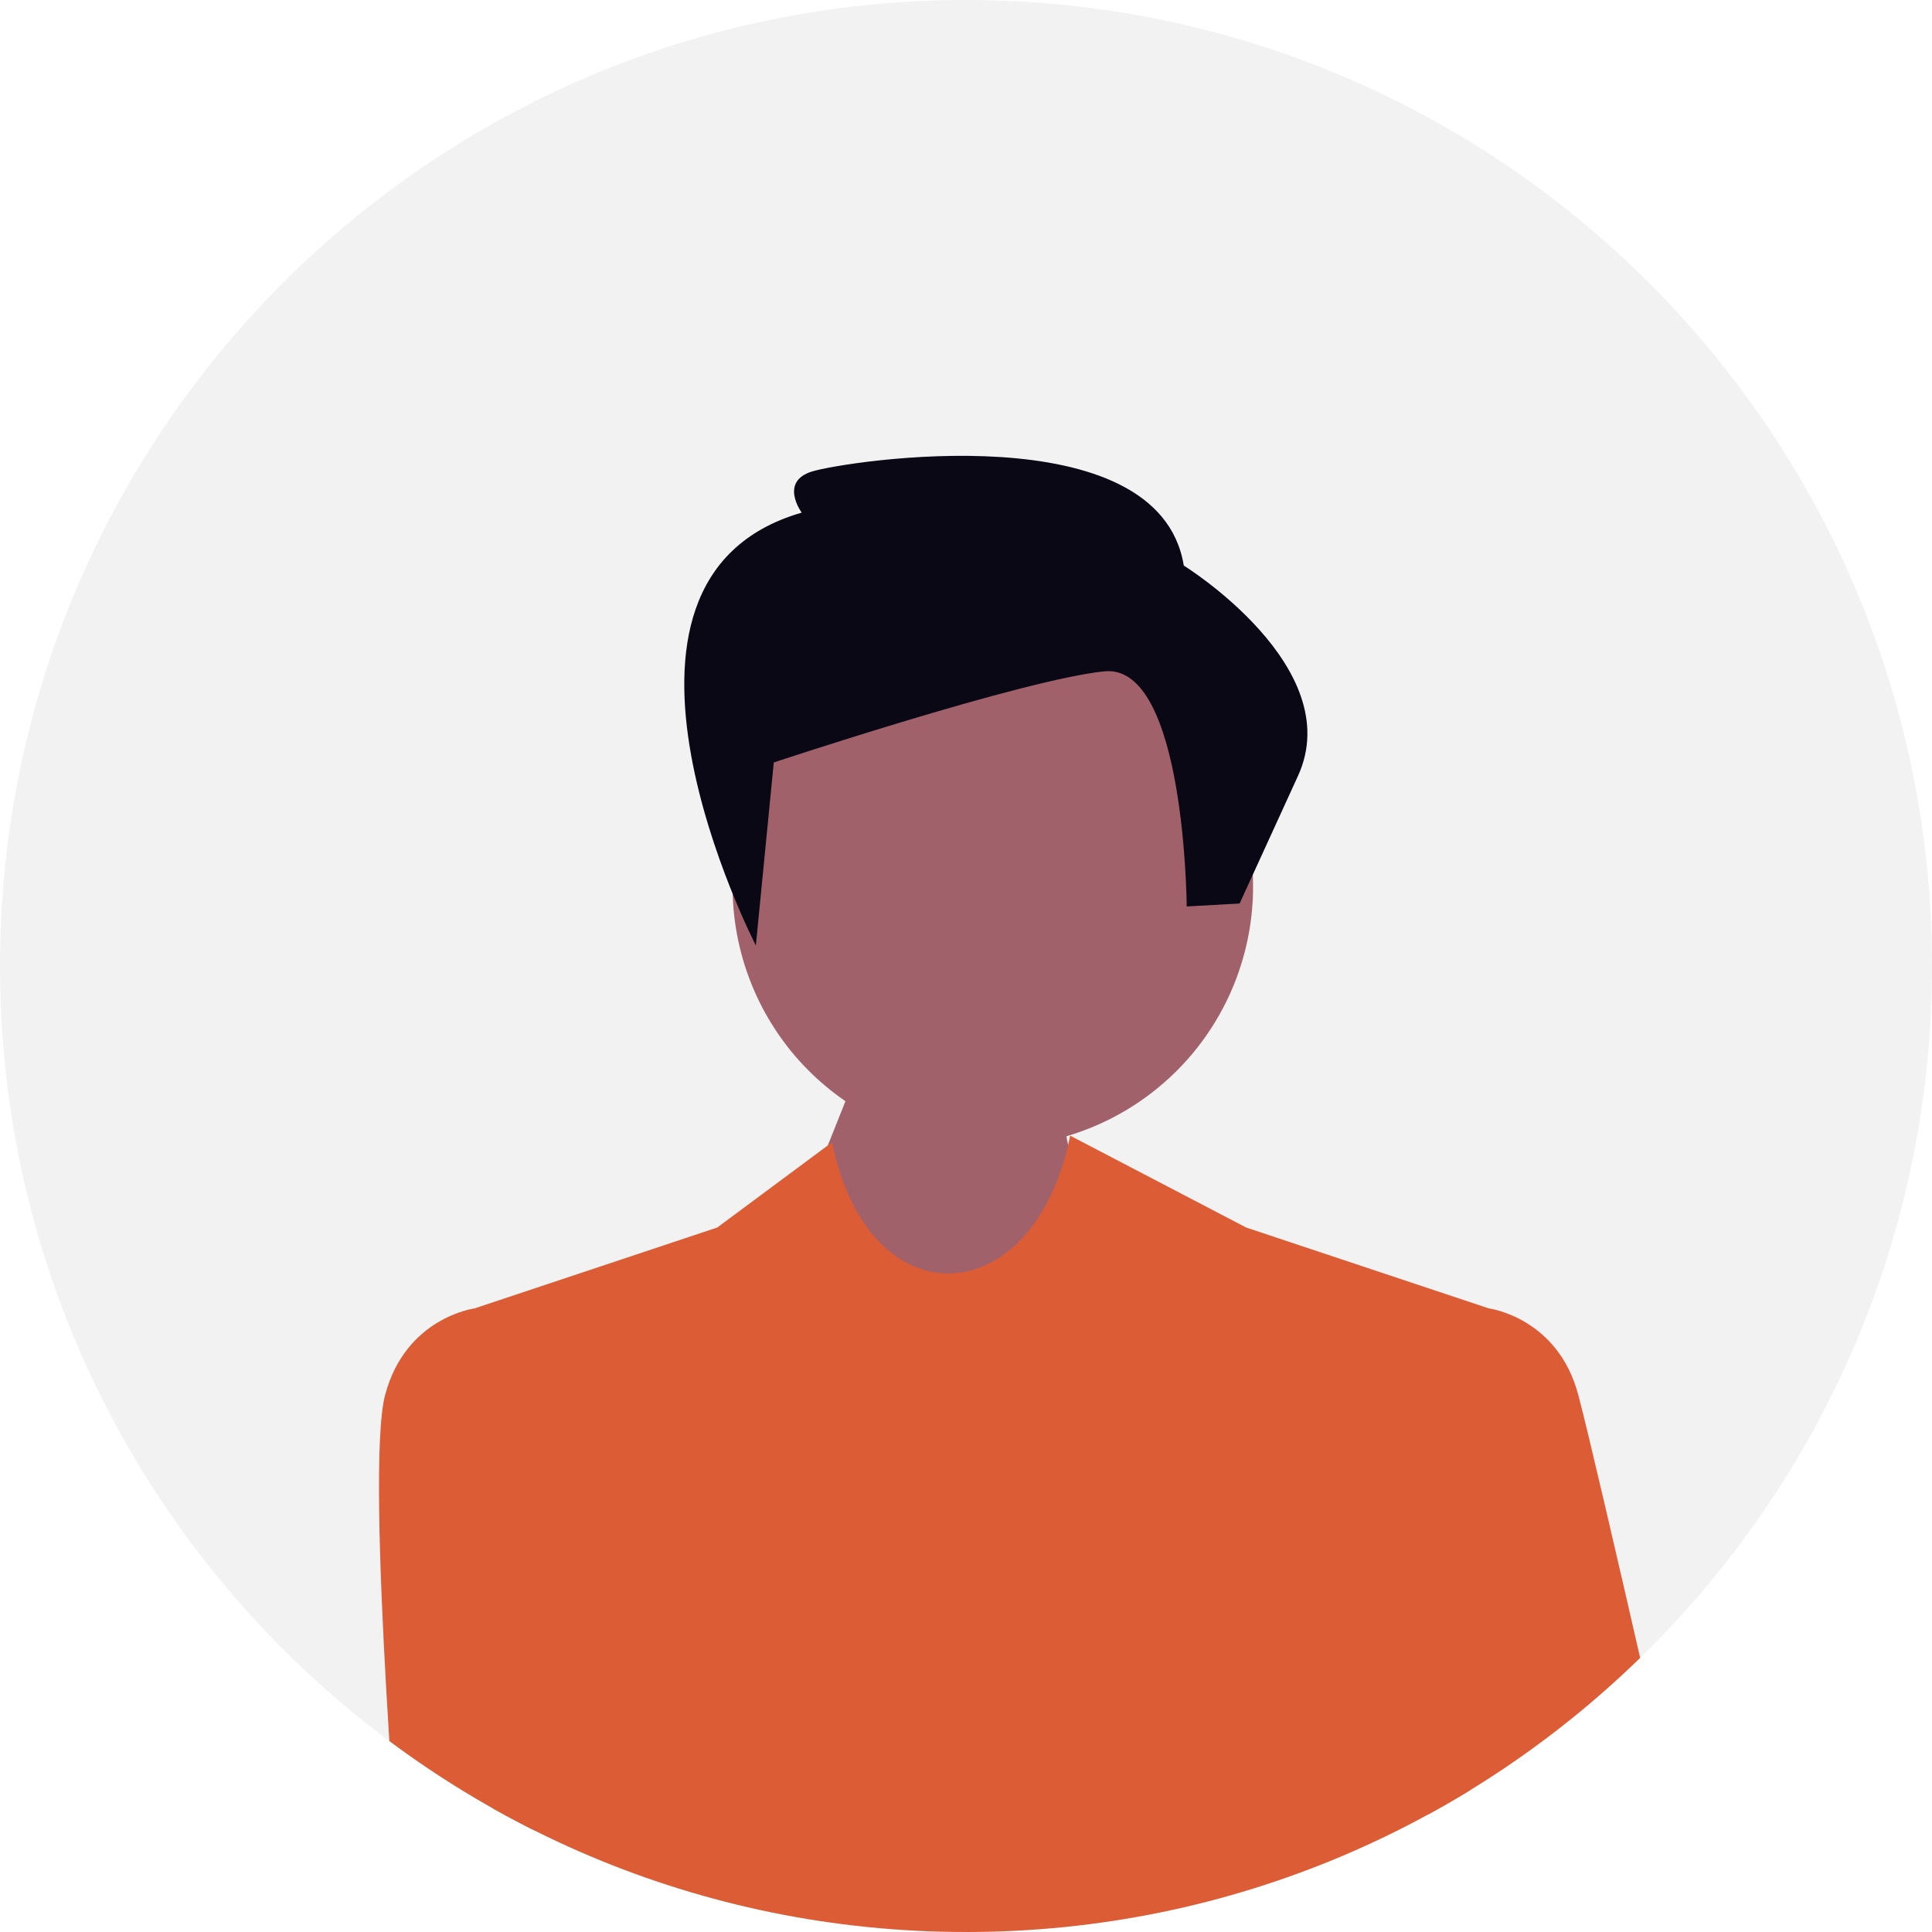
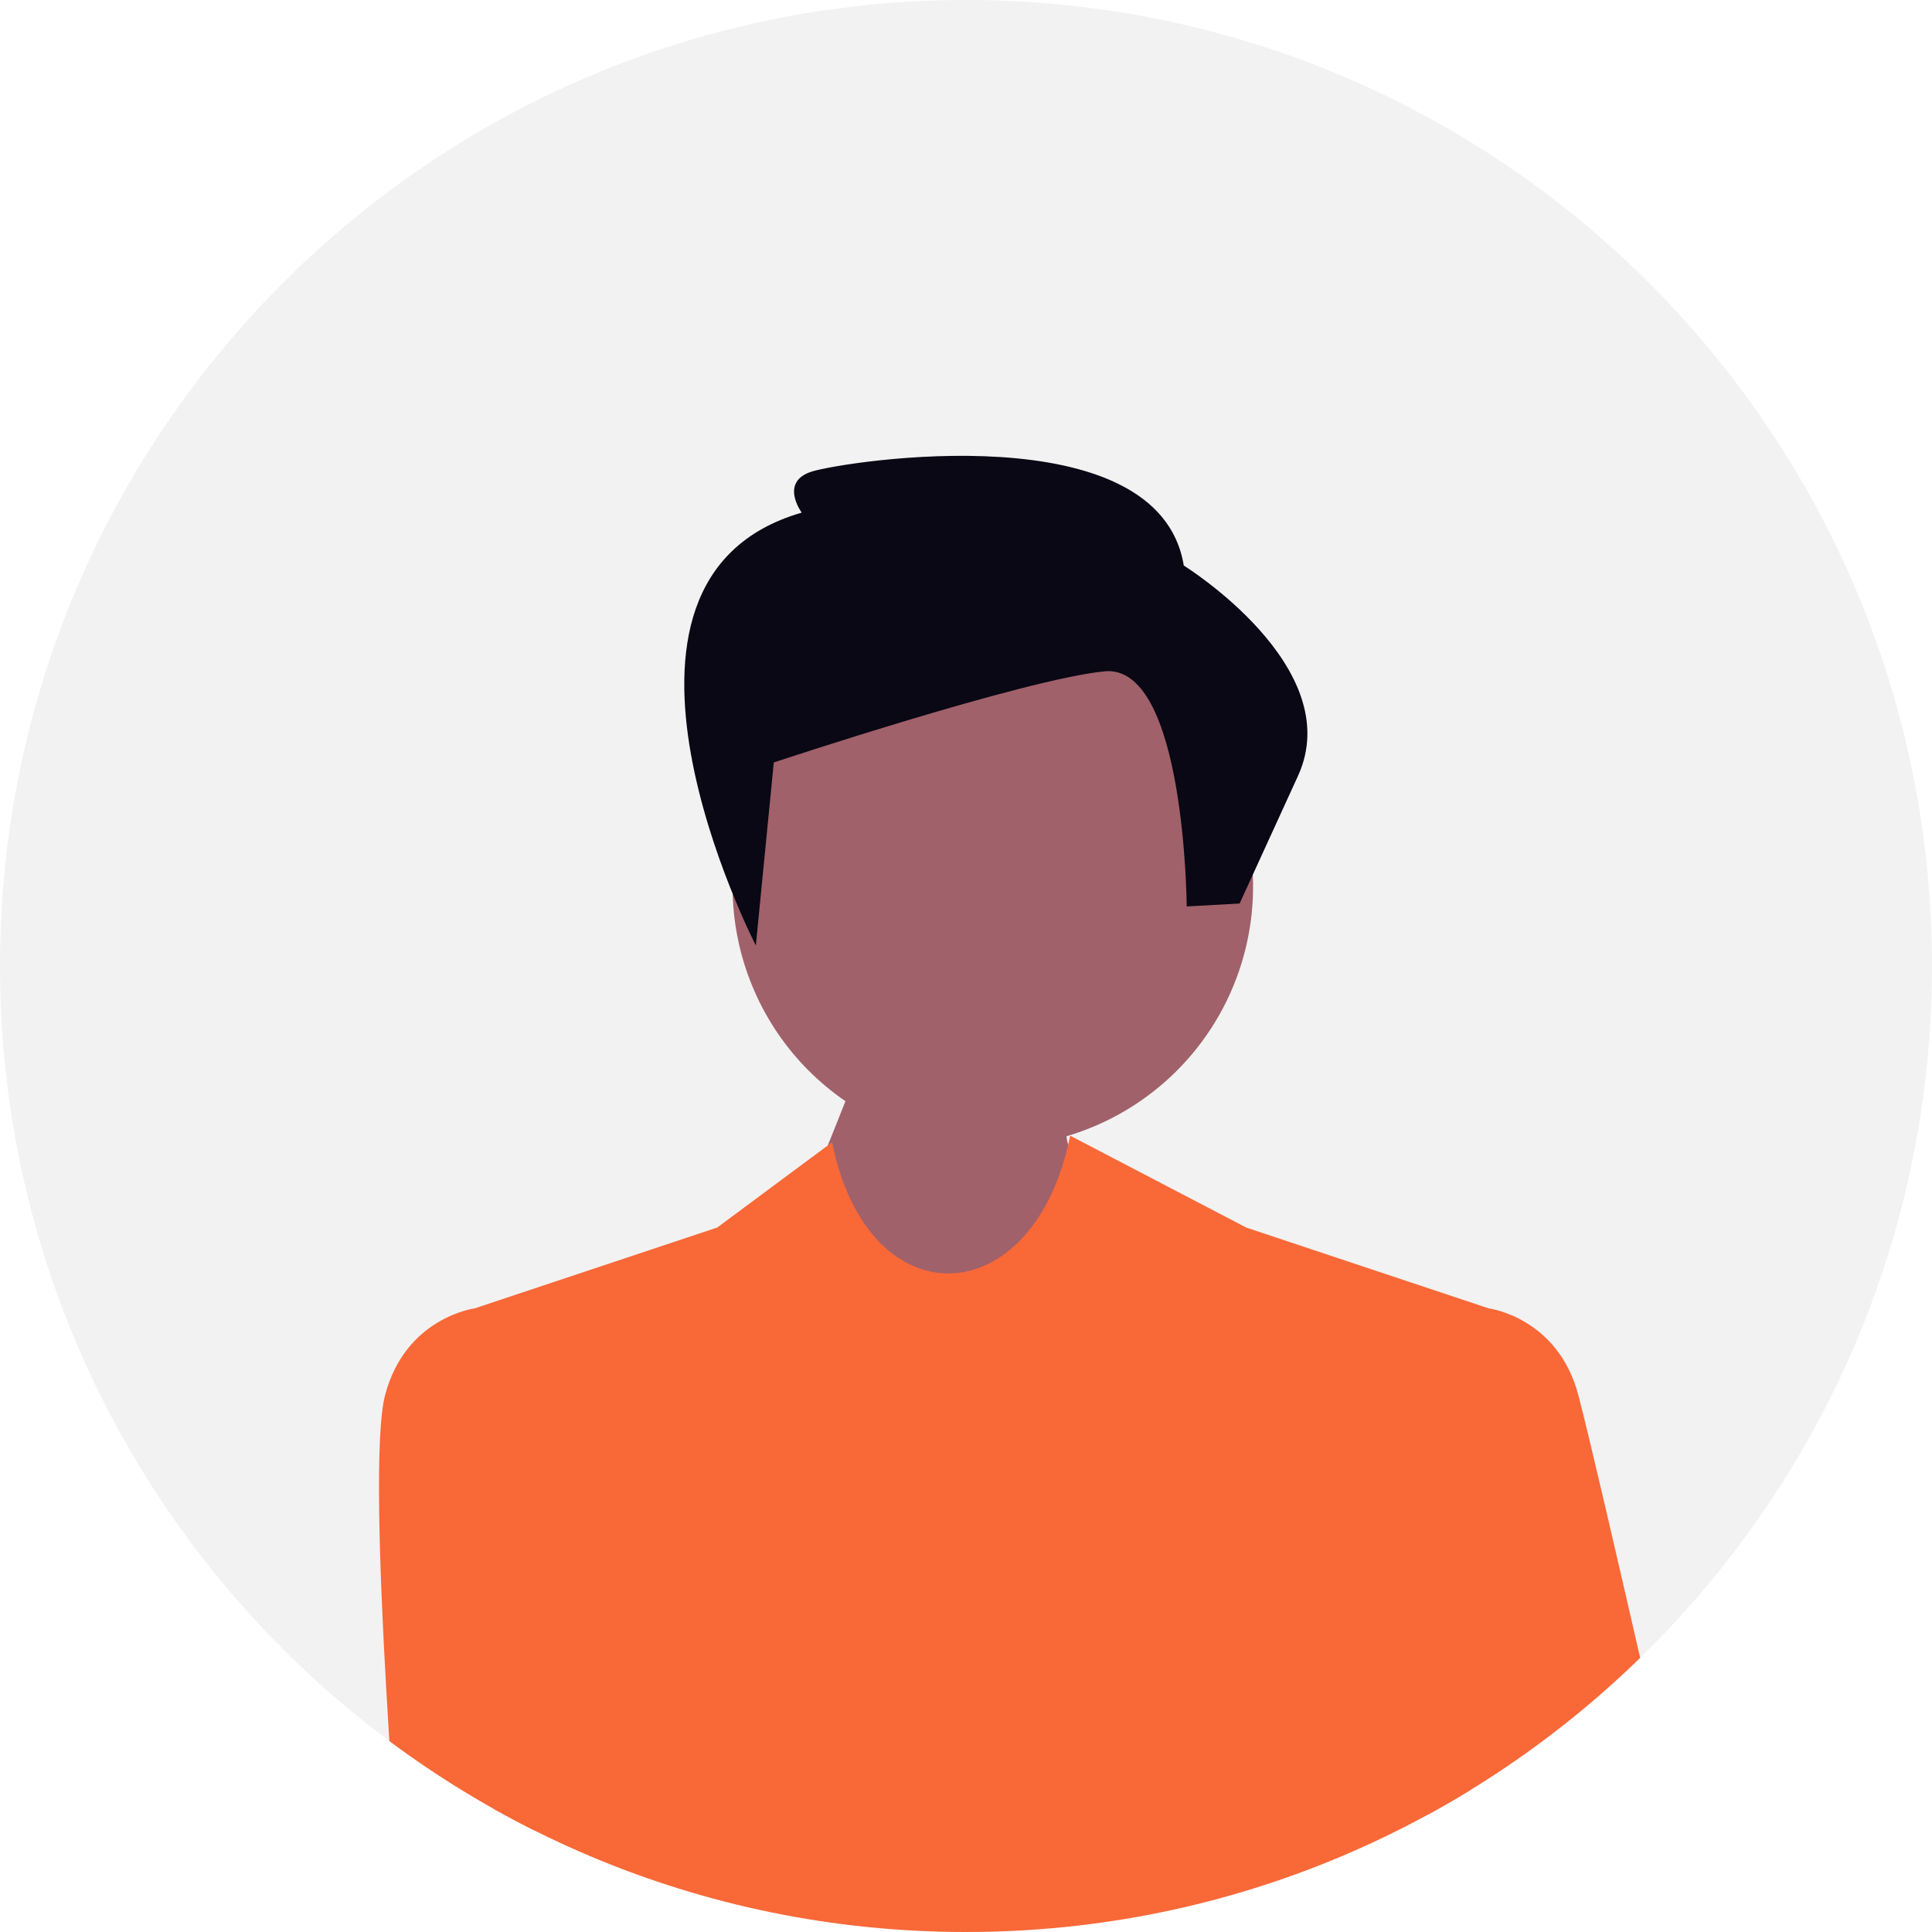
<svg xmlns="http://www.w3.org/2000/svg" width="640" height="640" viewBox="0 0 640 640" role="img" artist="Katerina Limpitsouni" source="https://undraw.co/">
  <defs>
    <clipPath id="a-96">
      <circle cx="320" cy="320" r="320" transform="translate(-6887 -15230)" fill="none" stroke="#707070" stroke-width="1" />
    </clipPath>
  </defs>
  <g transform="translate(-640 -220)">
    <circle cx="320" cy="320" r="320" transform="translate(640 220)" fill="#f2f2f2" />
    <g transform="translate(7527 15450)" clip-path="url(#a-96)">
      <g transform="translate(-7107 -15079)">
        <path d="M631.3,168a86.2,86.2,0,1,0-131.232,45.789L447.449,345.682l258.486-21.906s-130.944-70.3-132.623-98.389A86.112,86.112,0,0,0,631.3,168Z" fill="#a0616a" />
-         <path d="M693.129,291.664l20.021-9.249s22.872,2.916,29.694,28.721,37.97,164.049,37.97,164.049,18.247,18.007,7.789,42.838c0,0,3.643,27.5-7.789,31.643s-88.021,63.265-88.021,63.265l.337-321.266Z" fill="#dc5c35" />
-         <path d="M632.829,255.642,574.5,225.2c-11.934,59.384-66.926,61.574-78.86,2.191l-38.058,28.251-80.321,26.773,11.683,311.424,163.034-.47.012.47H701.467L713.15,282.415l-80.321-26.773Z" fill="#dc5c35" />
-         <path d="M397.284,291.664l-20.021-9.249s-22.872,2.916-29.694,28.721,5.841,175,5.841,175-18.247,18.007-7.789,42.838c0,0-3.643,27.5,7.789,31.643s43.873,5.974,43.873,5.974V291.664Z" fill="#dc5c35" />
+         <path d="M693.129,291.664l20.021-9.249s22.872,2.916,29.694,28.721,37.97,164.049,37.97,164.049,18.247,18.007,7.789,42.838c0,0,3.643,27.5-7.789,31.643s-88.021,63.265-88.021,63.265l.337-321.266Z" fill="#F96837" />
+         <path d="M632.829,255.642,574.5,225.2c-11.934,59.384-66.926,61.574-78.86,2.191l-38.058,28.251-80.321,26.773,11.683,311.424,163.034-.47.012.47H701.467L713.15,282.415l-80.321-26.773Z" fill="#F96837" />
+         <path d="M397.284,291.664l-20.021-9.249s-22.872,2.916-29.694,28.721,5.841,175,5.841,175-18.247,18.007-7.789,42.838c0,0-3.643,27.5,7.789,31.643s43.873,5.974,43.873,5.974V291.664Z" fill="#F96837" />
        <path d="M476.326,101.572l-5.943,60.63S408.019,41.194,485.575,18.818c0,0-7.553-10.227,3.408-13.63S603.857-14.532,612.14,36.342c0,0,54.285,33.645,37.856,69.642L630.639,148.3l-17.524.974s-.494-80.569-27.26-77.887S476.326,101.572,476.326,101.572Z" fill="#090814" />
      </g>
    </g>
  </g>
</svg>
